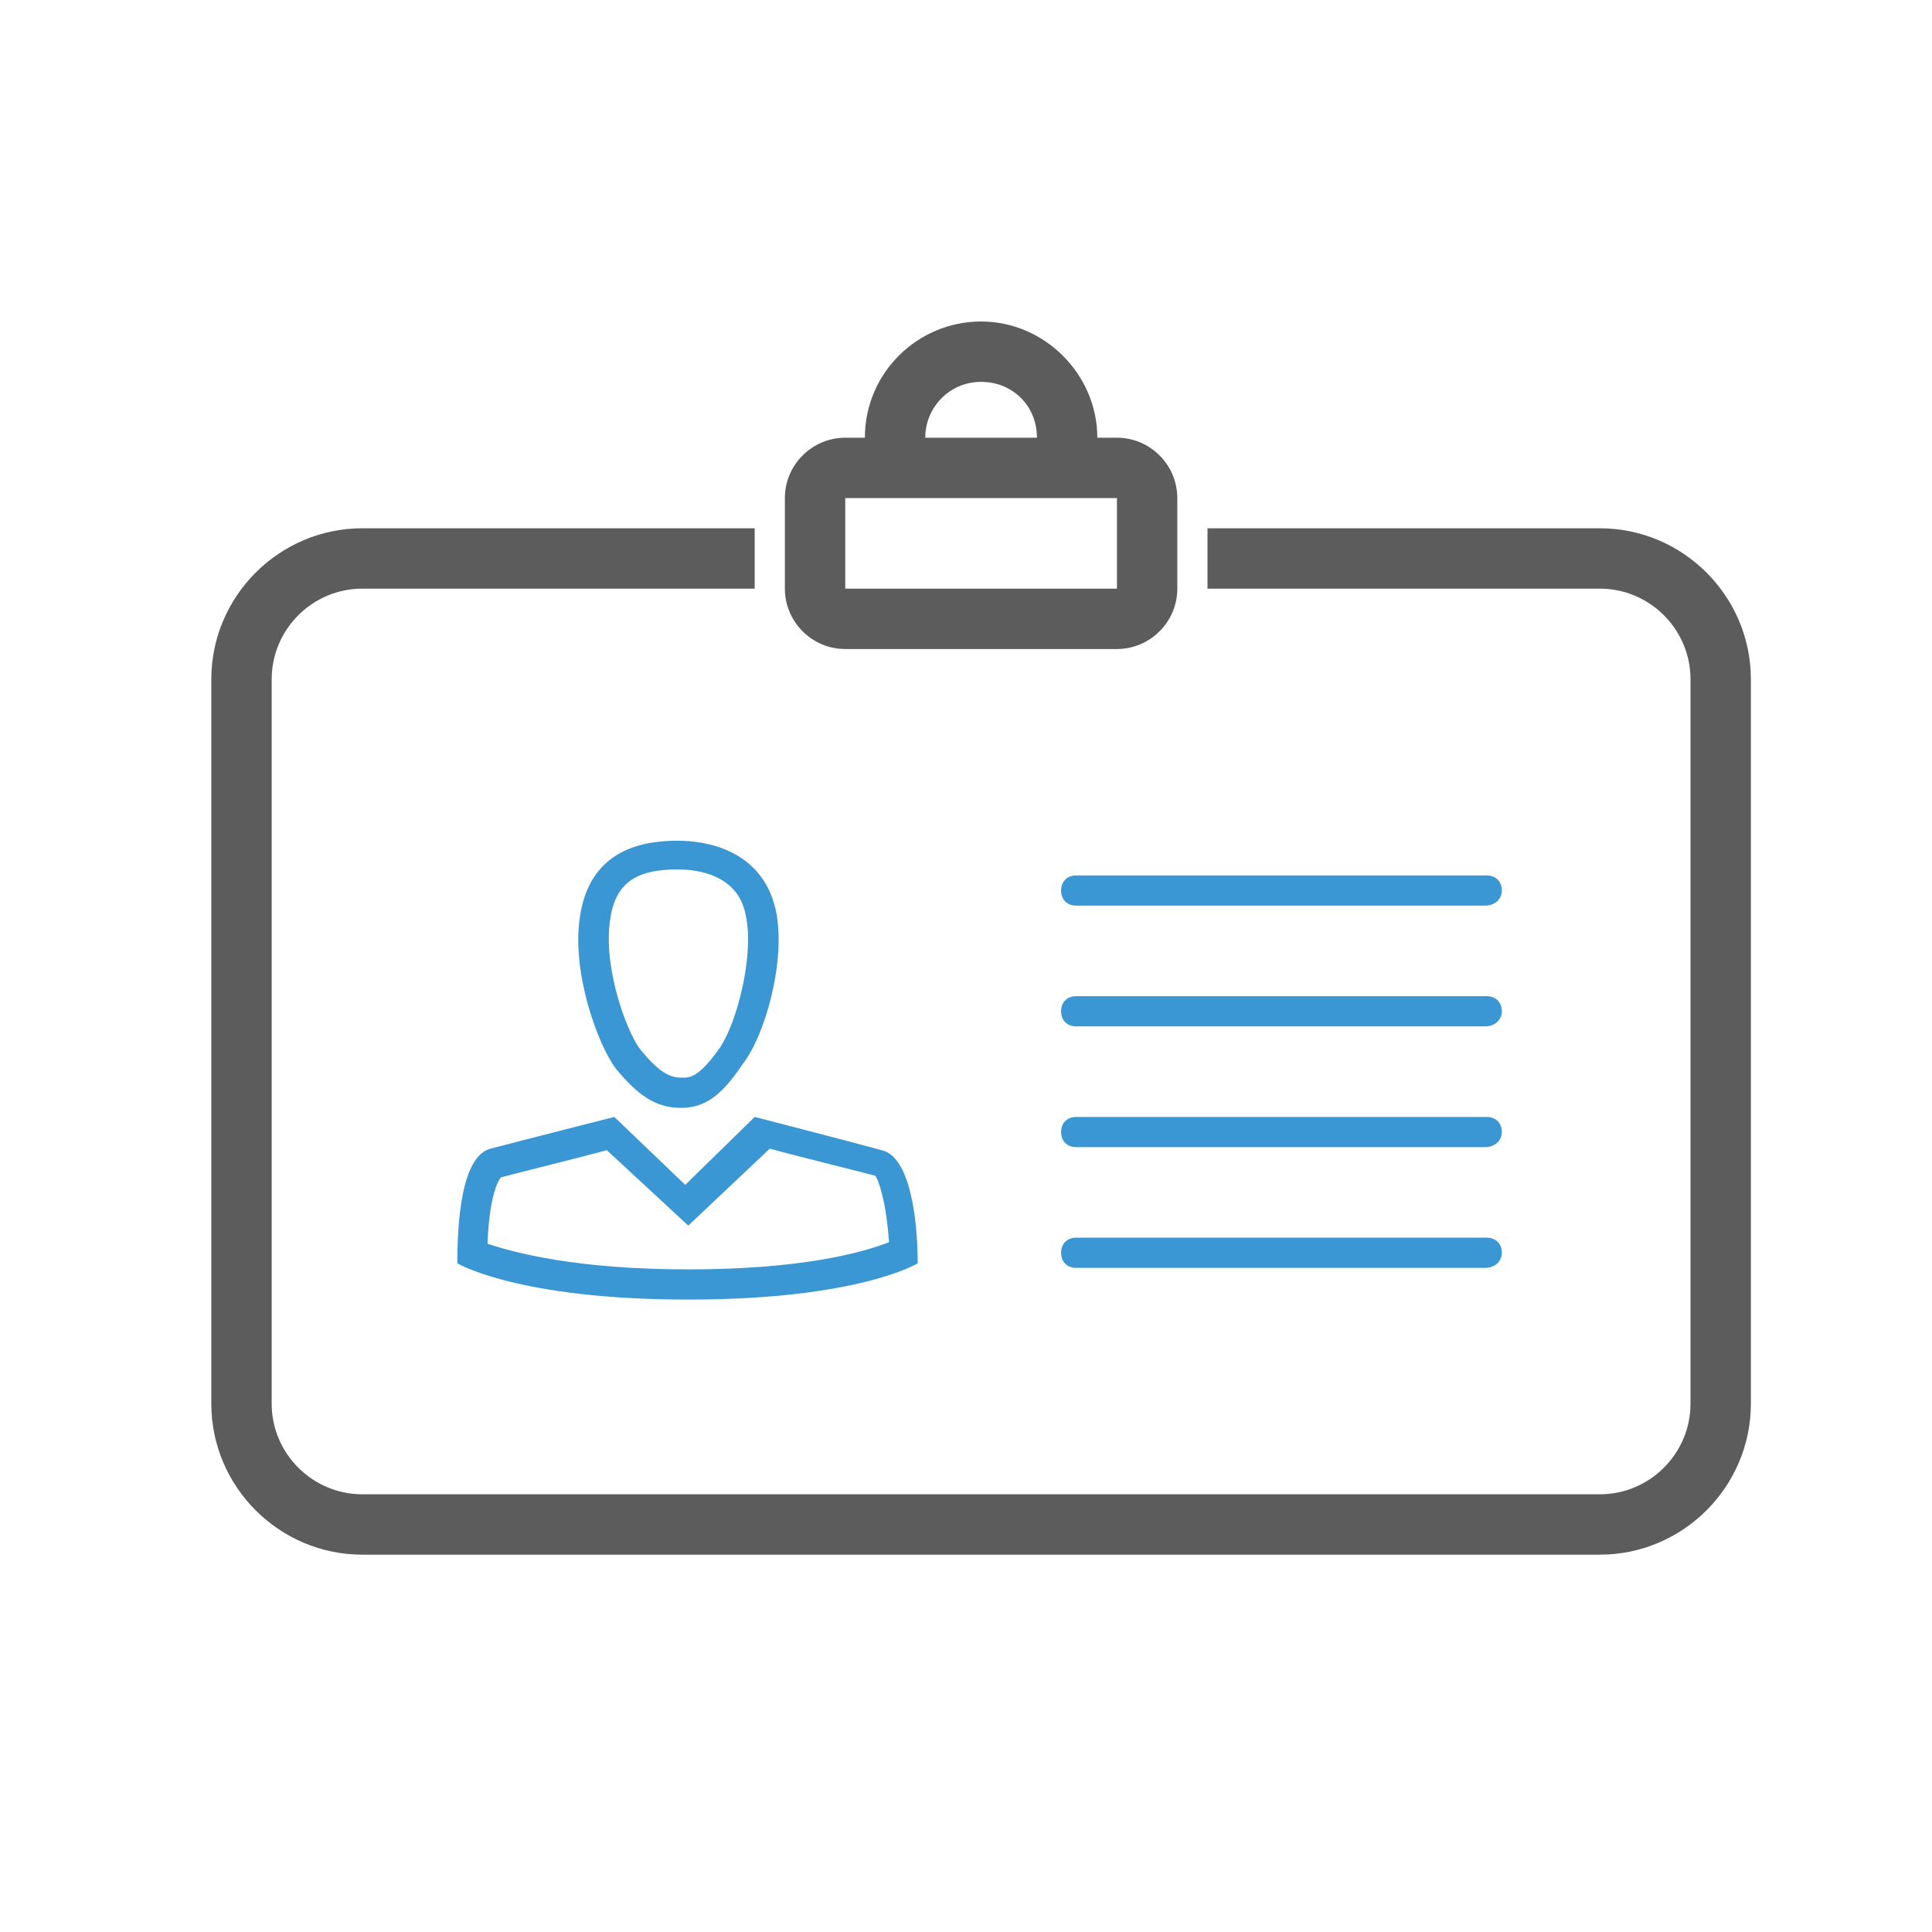
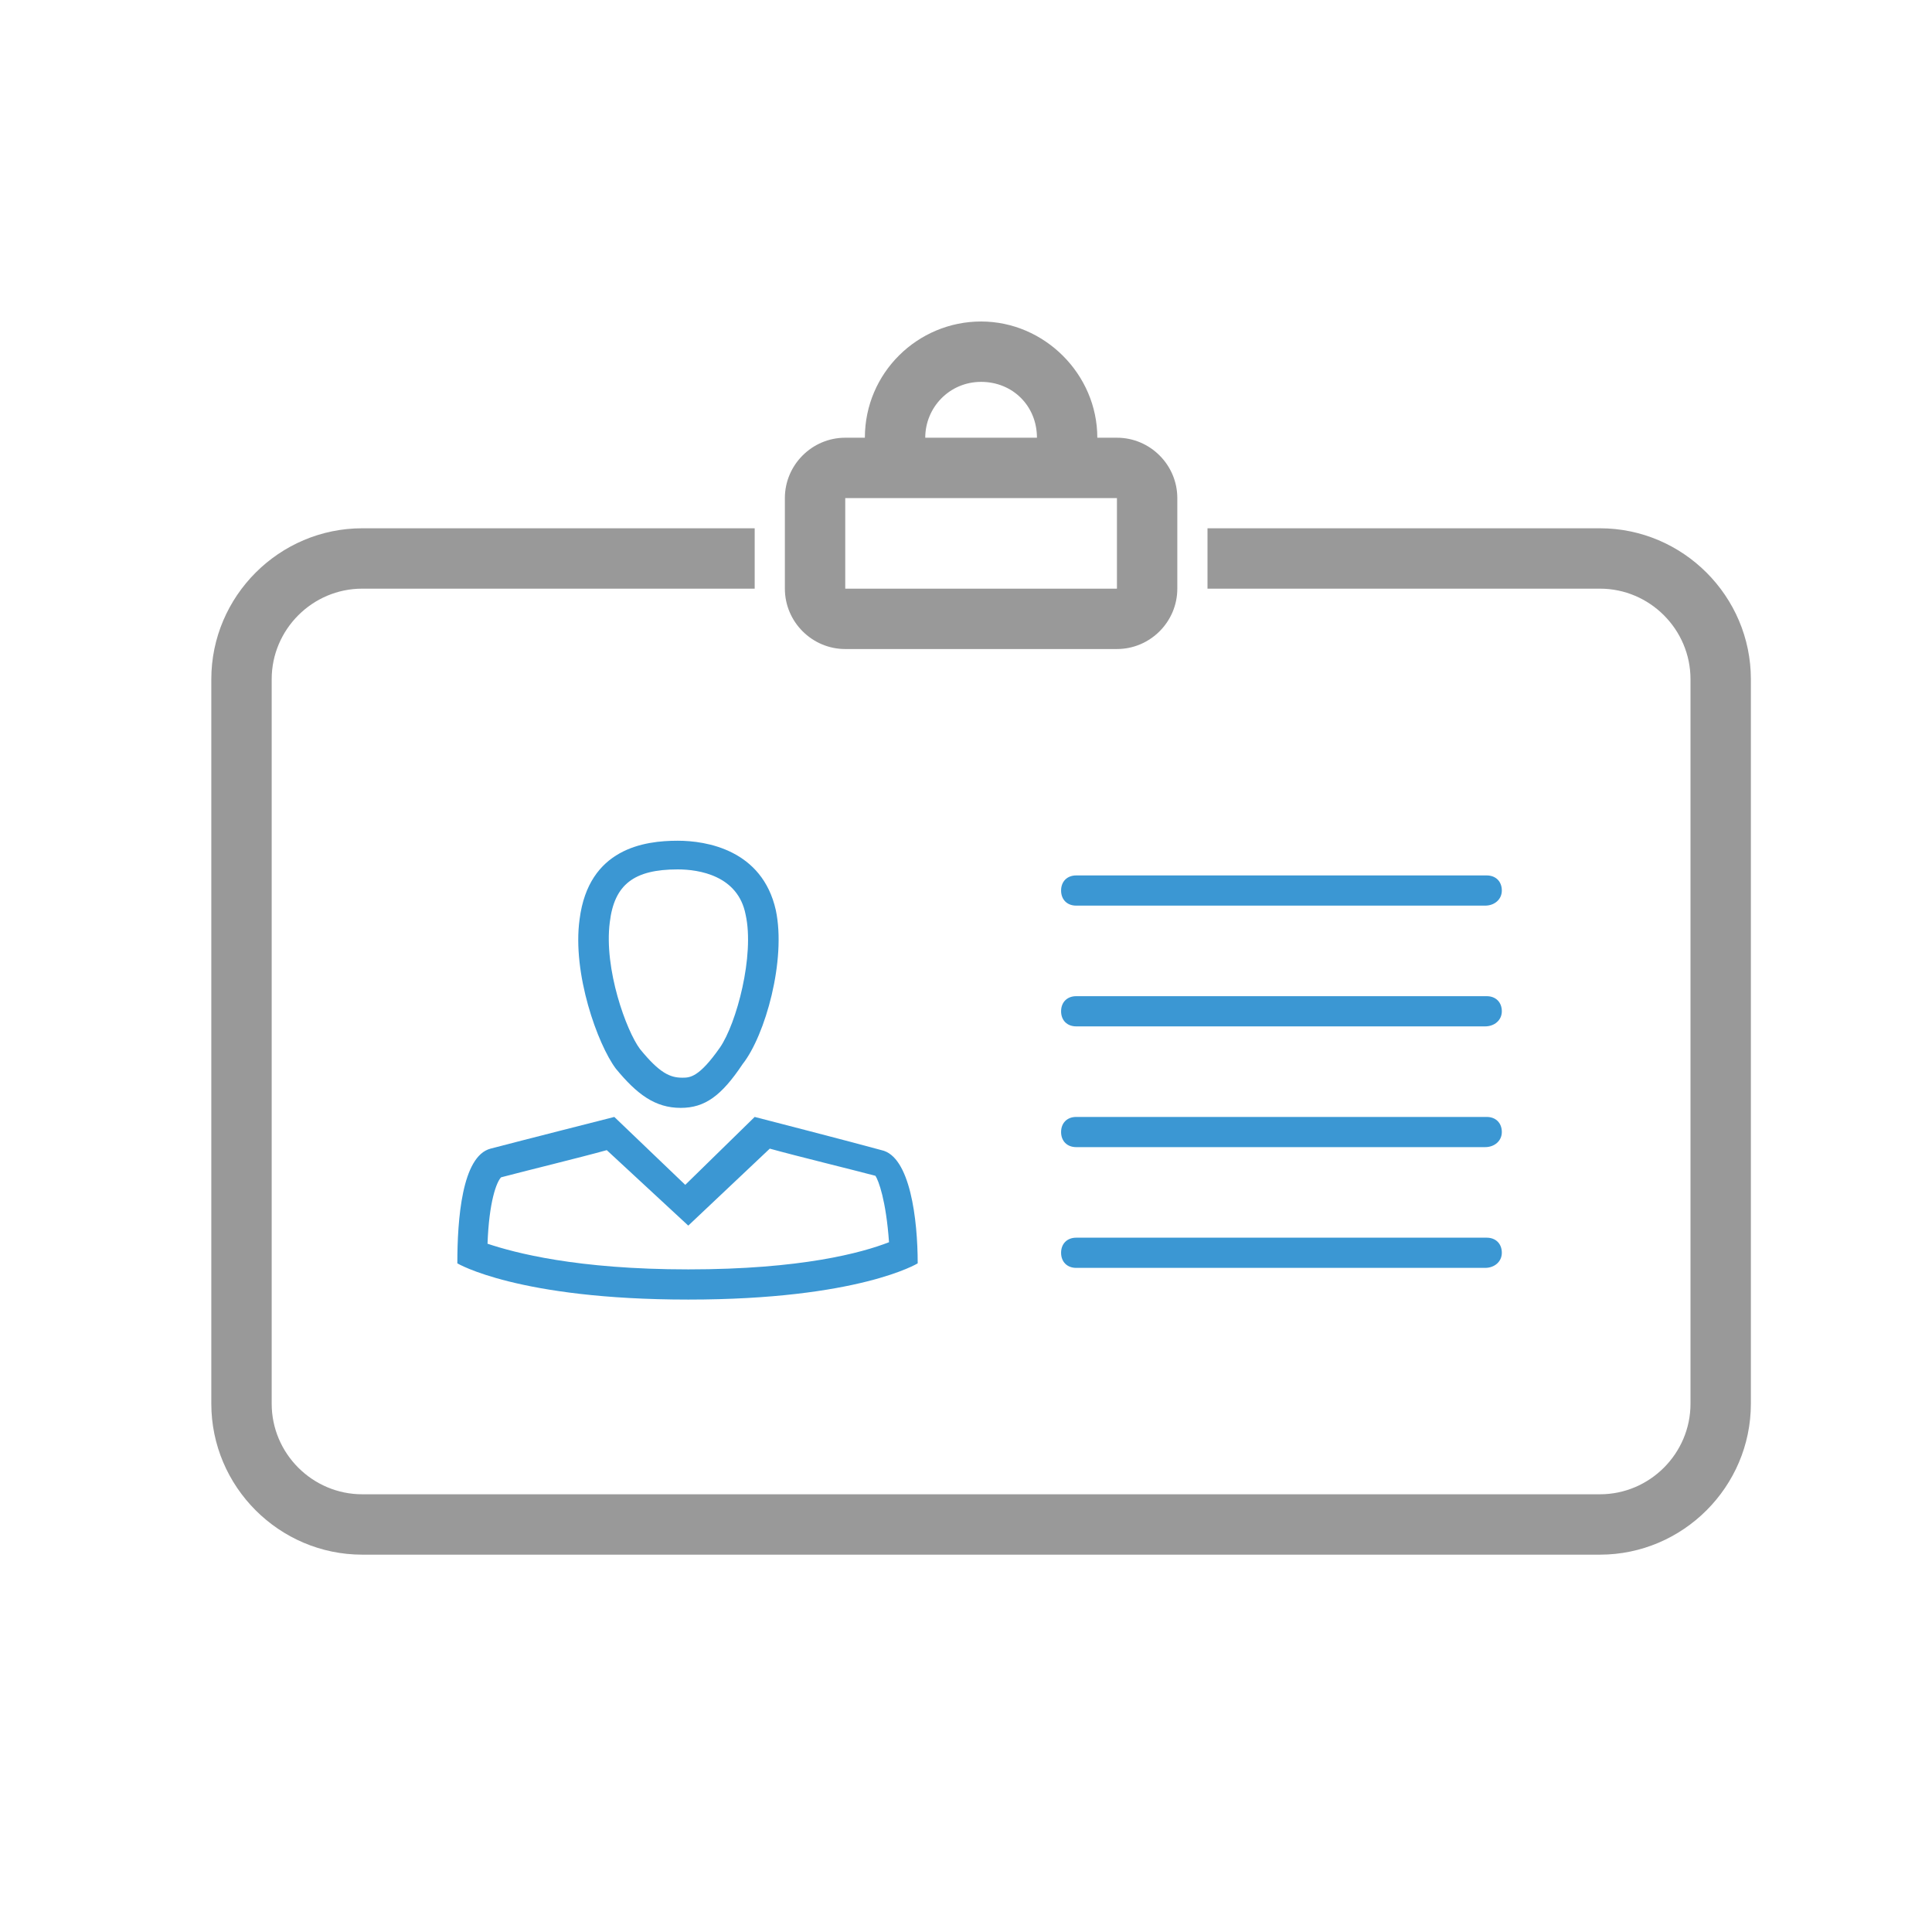
<svg xmlns="http://www.w3.org/2000/svg" enable-background="new 0 0 128 128" height="128px" id="Layer_1" version="1.1" viewBox="0 0 128 128" width="128px" xml:space="preserve">
  <defs id="defs21" />
-   <path d="M106,35H80v4h26c3.3,0,6,2.7,6,6v48c0,3.3-2.7,6-6,6H24c-3.3,0-6-2.7-6-6V45c0-3.3,2.7-6,6-6h26v-4H24  c-5.5,0-10,4.5-10,10v48c0,5.5,4.5,10,10,10h82c5.5,0,10-4.5,10-10V45C116,39.5,111.5,35,106,35z" fill="#2C3E50" id="path3" style="fill:#5c5c5c;fill-opacity:1" />
-   <path d="M74,33v6H56v-6H74 M65,21.3c-4.2,0-7.7,3.4-7.7,7.7H56c-2.2,0-4,1.8-4,4v6c0,2.2,1.8,4,4,4h18  c2.2,0,4-1.8,4-4v-6c0-2.2-1.8-4-4-4h-1.3C72.7,24.8,69.2,21.3,65,21.3L65,21.3z M61.3,29c0-2,1.6-3.7,3.7-3.7s3.7,1.6,3.7,3.7H61.3  L61.3,29z" fill="#2C3E50" id="path5" style="fill:#5c5c5c;fill-opacity:1" />
+   <path d="M106,35H80v4h26c3.3,0,6,2.7,6,6v48c0,3.3-2.7,6-6,6H24c-3.3,0-6-2.7-6-6V45c0-3.3,2.7-6,6-6h26v-4H24  c-5.5,0-10,4.5-10,10v48c0,5.5,4.5,10,10,10h82c5.5,0,10-4.5,10-10V45C116,39.5,111.5,35,106,35z" fill="#2C3E50" id="path3" style="fill:#999999;fill-opacity:1" />
+   <path d="M74,33v6H56v-6H74 M65,21.3c-4.2,0-7.7,3.4-7.7,7.7H56c-2.2,0-4,1.8-4,4v6c0,2.2,1.8,4,4,4h18  c2.2,0,4-1.8,4-4v-6c0-2.2-1.8-4-4-4h-1.3C72.7,24.8,69.2,21.3,65,21.3L65,21.3z M61.3,29c0-2,1.6-3.7,3.7-3.7s3.7,1.6,3.7,3.7H61.3  L61.3,29z" fill="#2C3E50" id="path5" style="fill:#999999;fill-opacity:1" />
  <path d="M58.4,76.2C56.6,75.7,50,74,50,74v0l-4.6,4.5l-4.7-4.5c0,0-6.3,1.6-8.2,2.1s-2.2,4.7-2.2,7.6  c0,0,4,2.4,15.3,2.4c11.3,0,15.2-2.4,15.2-2.4C60.8,80.8,60.3,76.6,58.4,76.2z M45.6,84.1c-7.4,0-11.5-1.1-13.3-1.7  c0.1-2.8,0.6-4.1,0.9-4.4c1.5-0.4,5.2-1.3,7-1.8l5.4,5l5.4-5.1c1.8,0.5,5.5,1.4,7,1.8c0.2,0.3,0.7,1.6,0.9,4.4  C57.1,83,53.1,84.1,45.6,84.1z" fill="#3B97D3" id="path7" style="fill:#3b97d3;fill-opacity:1" />
  <path d="M51.4,60.3c-0.9-4-4.6-4.6-6.5-4.6c-2.2,0-5.9,0.5-6.5,5.2c-0.5,3.6,1.2,8.3,2.4,9.9  c1.4,1.7,2.6,2.6,4.3,2.6c1.6,0,2.7-0.8,4.1-2.9C50.7,68.6,52.1,63.6,51.4,60.3z M47.7,69.4c-1.4,2-2,2-2.5,2  c-0.8,0-1.5-0.3-2.8-1.9c-0.9-1.2-2.4-5.3-2-8.4c0.3-2.5,1.6-3.5,4.5-3.5c1.4,0,4,0.4,4.5,3C50,63.3,48.8,67.8,47.7,69.4z" fill="#3B97D3" id="path9" style="fill:#3b97d3;fill-opacity:1" />
  <path d="M98.4,60H71.3c-0.6,0-1-0.4-1-1s0.4-1,1-1h27.2c0.6,0,1,0.4,1,1S99,60,98.4,60z" fill="#3B97D3" id="path11" style="fill:#3b97d3;fill-opacity:1" />
  <path d="M98.4,68H71.3c-0.6,0-1-0.4-1-1s0.4-1,1-1h27.2c0.6,0,1,0.4,1,1S99,68,98.4,68z" fill="#3B97D3" id="path13" style="fill:#3b97d3;fill-opacity:1" />
  <path d="M98.4,76H71.3c-0.6,0-1-0.4-1-1s0.4-1,1-1h27.2c0.6,0,1,0.4,1,1S99,76,98.4,76z" fill="#3B97D3" id="path15" style="fill:#3b97d3;fill-opacity:1" />
  <path d="M98.4,84H71.3c-0.6,0-1-0.4-1-1s0.4-1,1-1h27.2c0.6,0,1,0.4,1,1S99,84,98.4,84z" fill="#3B97D3" id="path17" style="fill:#3b97d3;fill-opacity:1" />
</svg>
